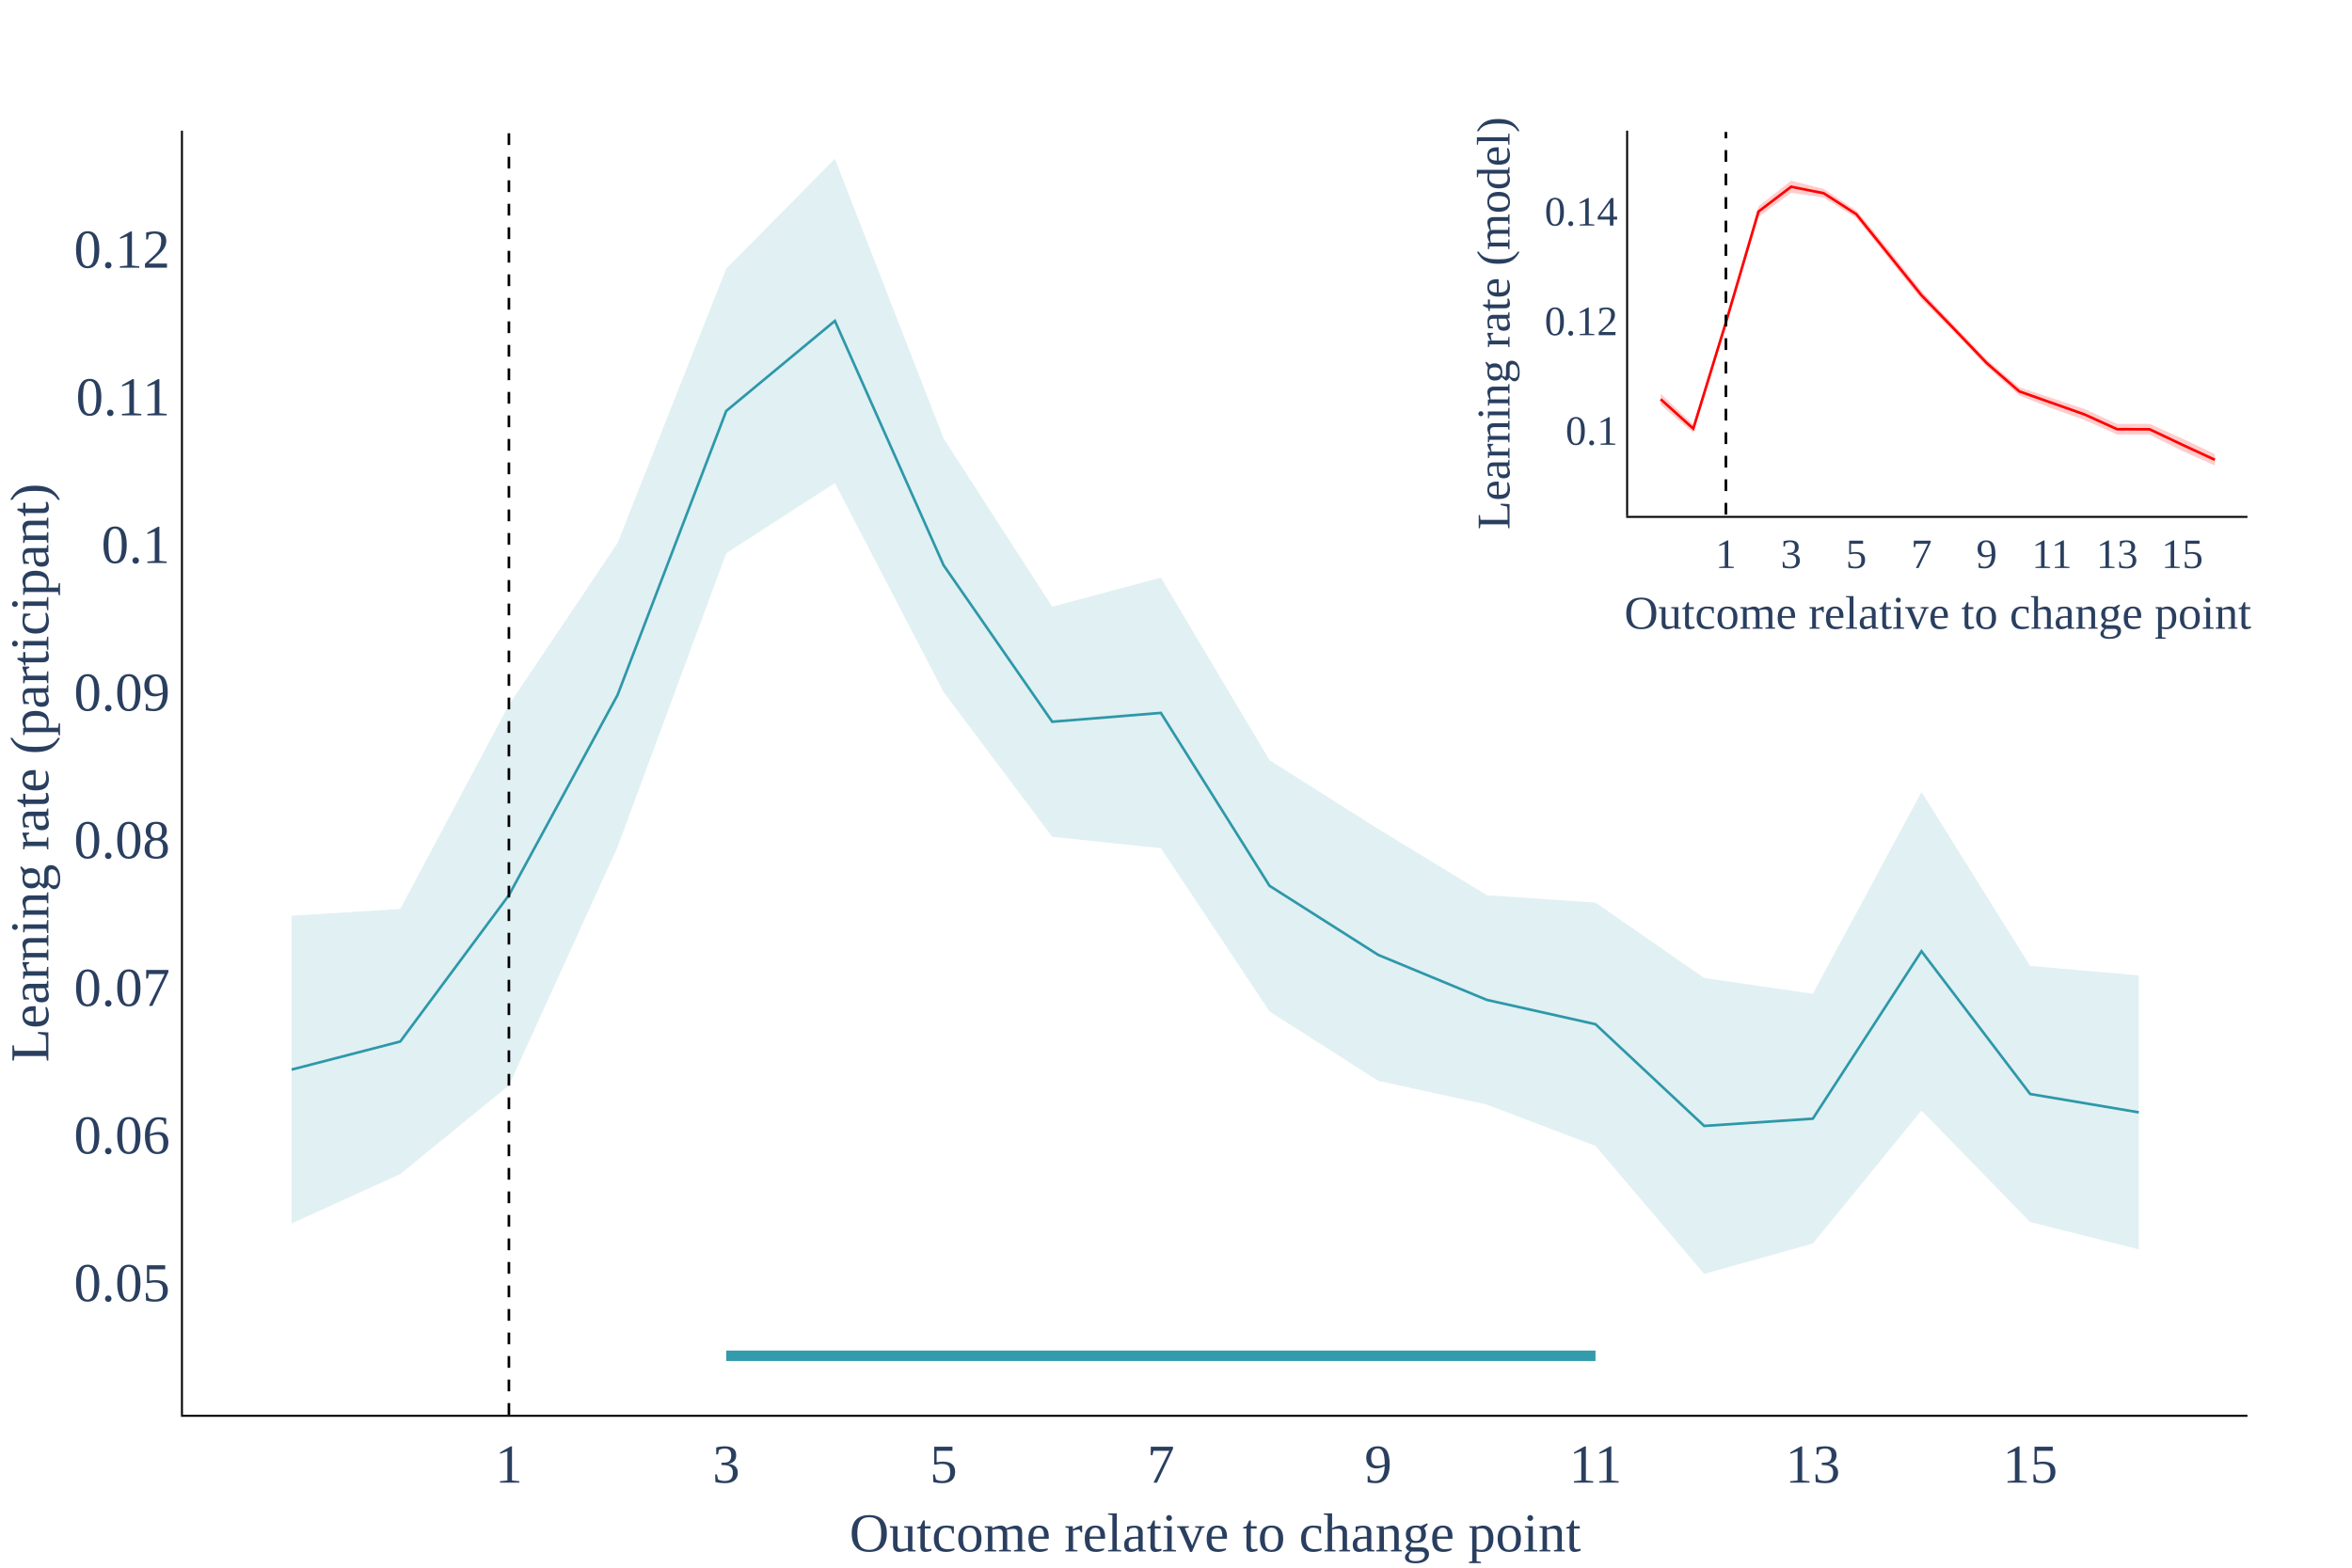
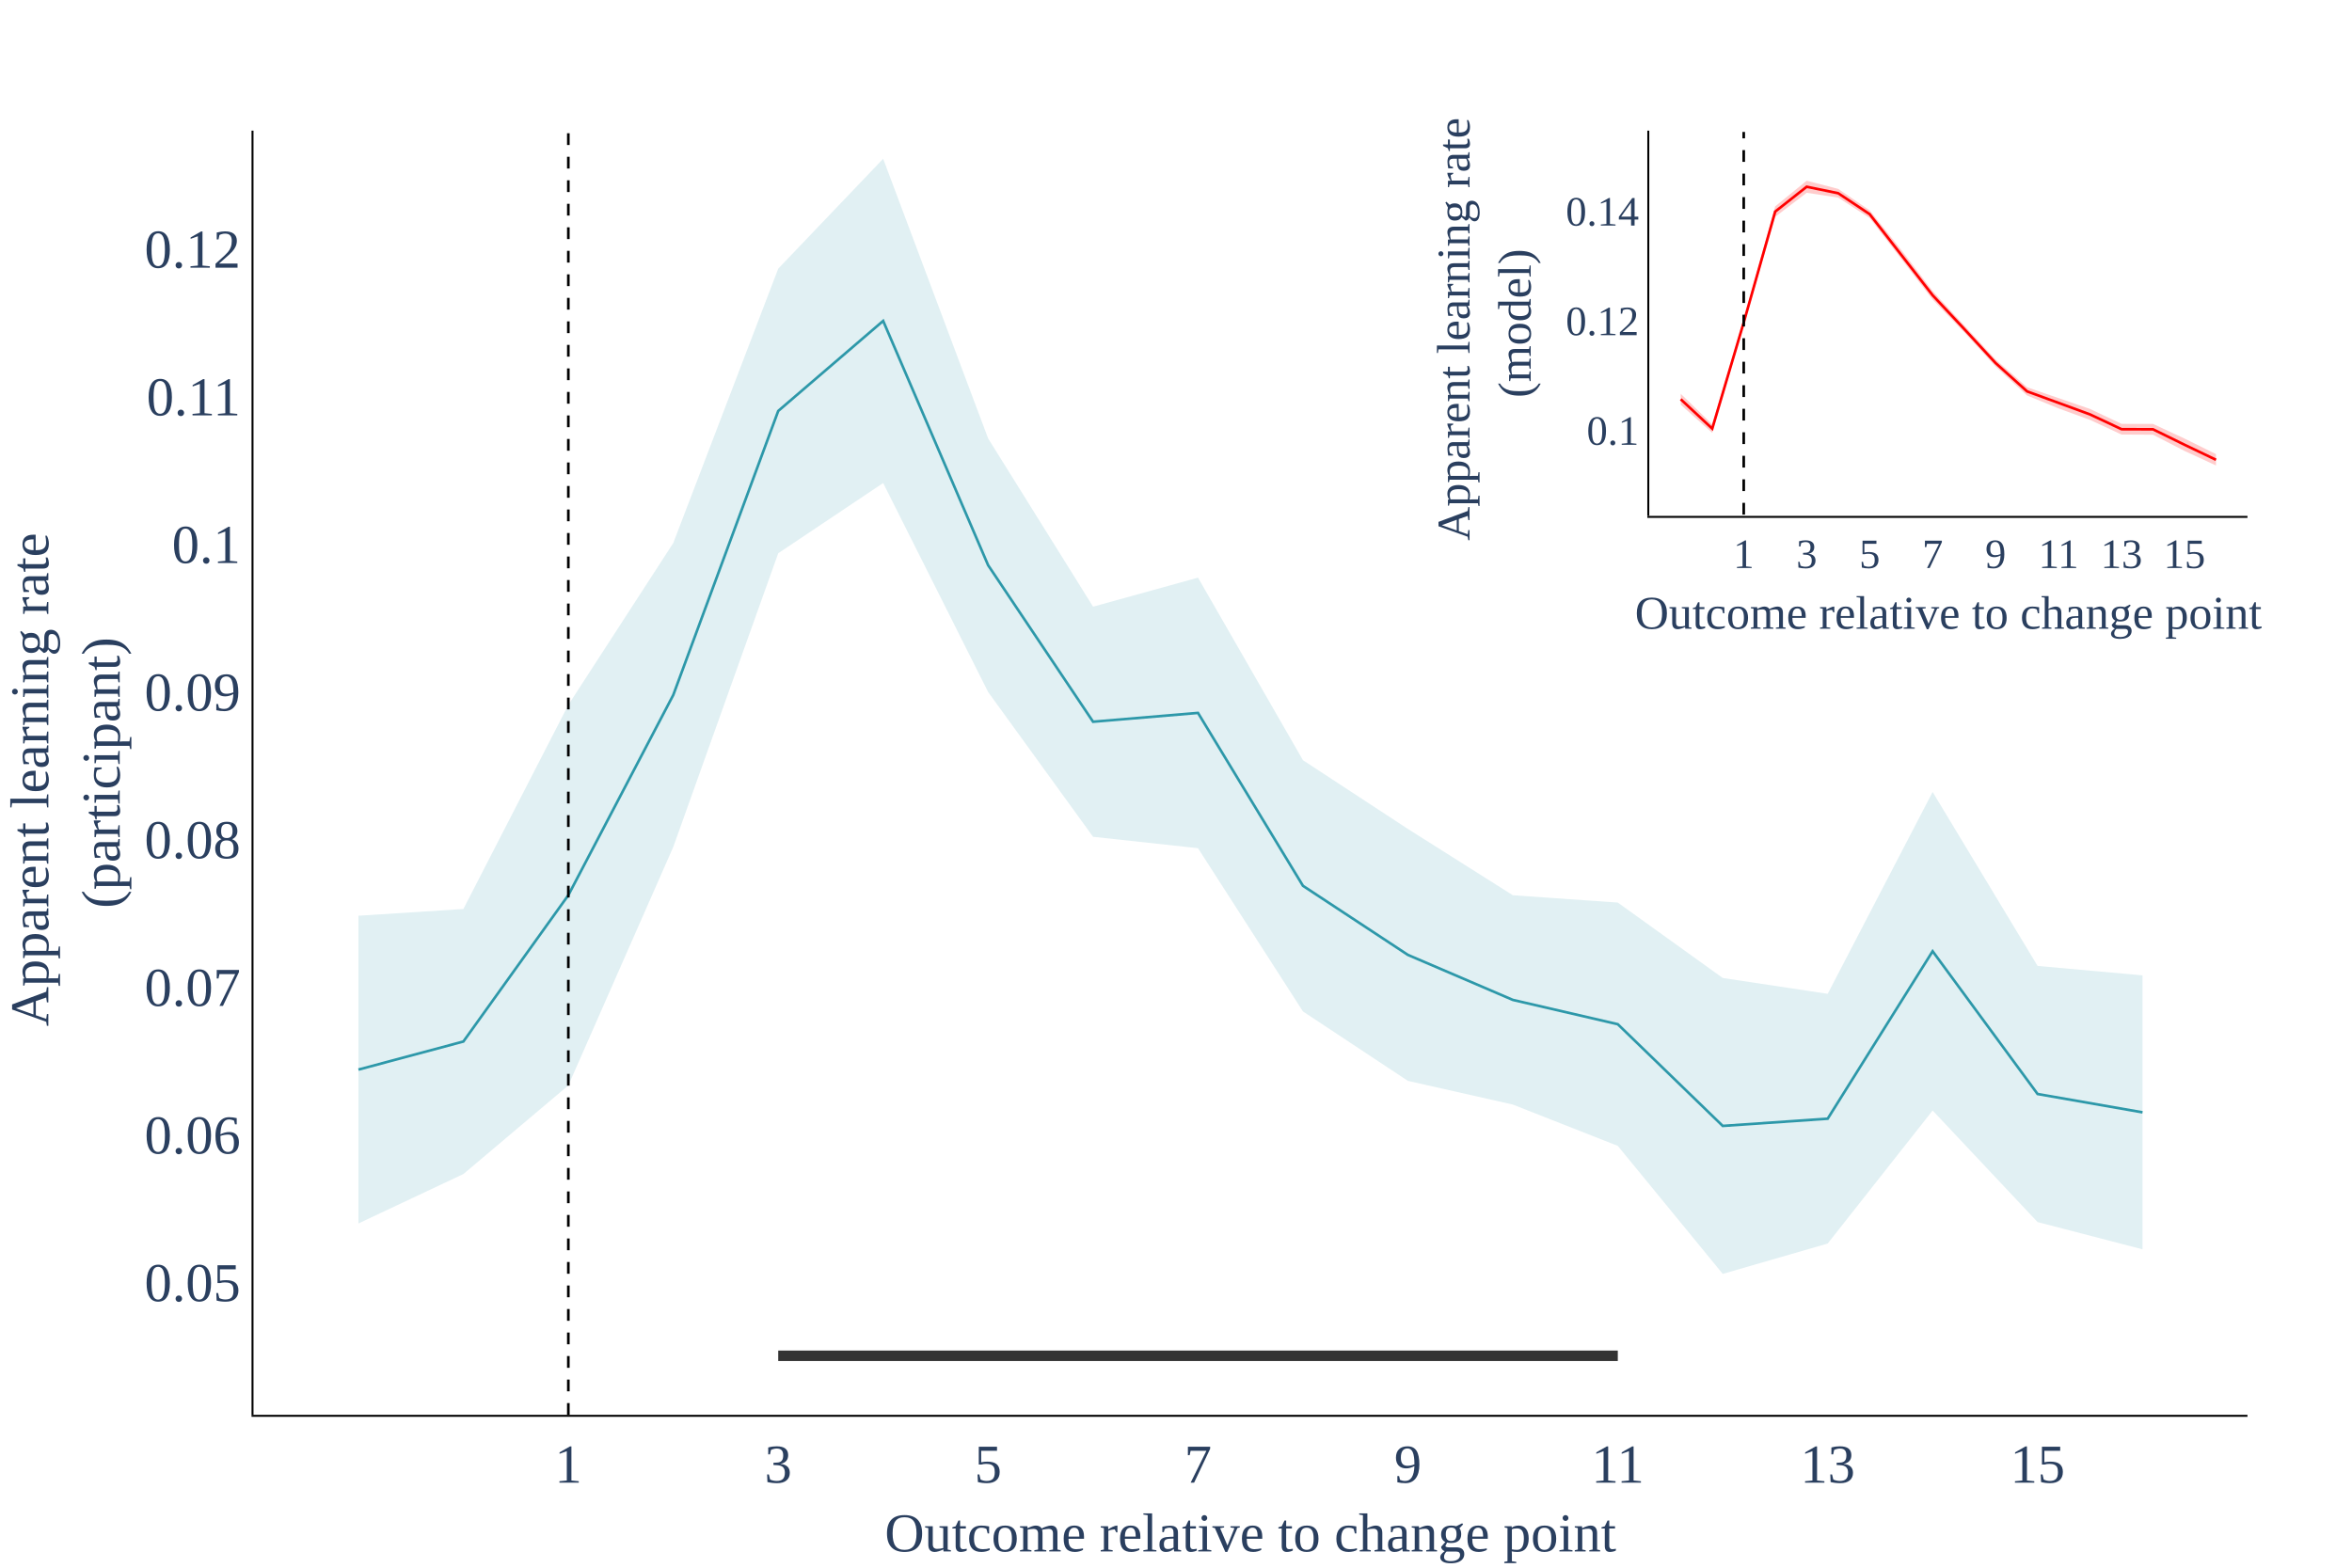
<svg xmlns="http://www.w3.org/2000/svg" class="main-svg" width="1800" height="1200" style="" viewBox="0 0 1800 1200">
  <rect x="0" y="0" width="1800" height="1200" style="fill: rgb(255, 255, 255); fill-opacity: 1;" />
-   <defs id="defs-27ed10">
+   <defs id="defs-0c7265">
    <g class="clips">
-       <clipPath id="clip27ed10xyplot" class="plotclip">
-         <rect width="1580" height="983" />
-       </clipPath>
-       <clipPath id="clip27ed10x2y2plot" class="plotclip">
-         <rect width="474" height="294.9" />
-       </clipPath>
-       <clipPath class="axesclip" id="clip27ed10x">
-         <rect x="140" y="0" width="1580" height="1200" />
-       </clipPath>
-       <clipPath class="axesclip" id="clip27ed10y">
+       <clipPath id="clip0c7265xyplot" class="plotclip">
+         <rect width="1526" height="983" />
+       </clipPath>
+       <clipPath id="clip0c7265x2y2plot" class="plotclip">
+         <rect width="457.8" height="294.9" />
+       </clipPath>
+       <clipPath class="axesclip" id="clip0c7265x">
+         <rect x="194" y="0" width="1526" height="1200" />
+       </clipPath>
+       <clipPath class="axesclip" id="clip0c7265y">
        <rect x="0" y="100" width="1800" height="983" />
      </clipPath>
-       <clipPath class="axesclip" id="clip27ed10xy">
-         <rect x="140" y="100" width="1580" height="983" />
-       </clipPath>
-       <clipPath class="axesclip" id="clip27ed10y2">
+       <clipPath class="axesclip" id="clip0c7265xy">
+         <rect x="194" y="100" width="1526" height="983" />
+       </clipPath>
+       <clipPath class="axesclip" id="clip0c7265y2">
        <rect x="0" y="100" width="1800" height="294.9" />
      </clipPath>
-       <clipPath class="axesclip" id="clip27ed10xy2">
-         <rect x="140" y="100" width="1580" height="294.9" />
-       </clipPath>
-       <clipPath class="axesclip" id="clip27ed10x2">
-         <rect x="1246" y="0" width="474" height="1200" />
-       </clipPath>
-       <clipPath class="axesclip" id="clip27ed10x2y">
-         <rect x="1246" y="100" width="474" height="983" />
-       </clipPath>
-       <clipPath class="axesclip" id="clip27ed10x2y2">
-         <rect x="1246" y="100" width="474" height="294.9" />
+       <clipPath class="axesclip" id="clip0c7265xy2">
+         <rect x="194" y="100" width="1526" height="294.9" />
+       </clipPath>
+       <clipPath class="axesclip" id="clip0c7265x2">
+         <rect x="1262.2" y="0" width="457.8" height="1200" />
+       </clipPath>
+       <clipPath class="axesclip" id="clip0c7265x2y">
+         <rect x="1262.2" y="100" width="457.8" height="983" />
+       </clipPath>
+       <clipPath class="axesclip" id="clip0c7265x2y2">
+         <rect x="1262.2" y="100" width="457.8" height="294.9" />
      </clipPath>
    </g>
    <g class="gradients" />
    <g class="patterns" />
  </defs>
  <g class="bglayer">
-     <rect class="bg" x="140" y="100" width="1580" height="983" style="fill: rgb(255, 255, 255); fill-opacity: 1; stroke-width: 0;" />
+     <rect class="bg" x="194" y="100" width="1526" height="983" style="fill: rgb(255, 255, 255); fill-opacity: 1; stroke-width: 0;" />
  </g>
  <g class="layer-below">
    <g class="imagelayer" />
    <g class="shapelayer" />
  </g>
  <g class="cartesianlayer">
    <g class="subplot xy">
      <g class="layer-subplot">
        <g class="shapelayer" />
        <g class="imagelayer" />
      </g>
      <g class="minor-gridlayer">
        <g class="x" />
        <g class="y" />
      </g>
      <g class="gridlayer">
        <g class="x">
-           <path class="xgrid crisp" transform="translate(555.79,0)" d="M0,100v983" style="stroke: rgb(255, 255, 255); stroke-opacity: 1; stroke-width: 1px;" />
-           <path class="xgrid crisp" transform="translate(722.11,0)" d="M0,100v983" style="stroke: rgb(255, 255, 255); stroke-opacity: 1; stroke-width: 1px;" />
-           <path class="xgrid crisp" transform="translate(888.42,0)" d="M0,100v983" style="stroke: rgb(255, 255, 255); stroke-opacity: 1; stroke-width: 1px;" />
-           <path class="xgrid crisp" transform="translate(1054.74,0)" d="M0,100v983" style="stroke: rgb(255, 255, 255); stroke-opacity: 1; stroke-width: 1px;" />
-           <path class="xgrid crisp" transform="translate(1221.05,0)" d="M0,100v983" style="stroke: rgb(255, 255, 255); stroke-opacity: 1; stroke-width: 1px;" />
-           <path class="xgrid crisp" transform="translate(1387.37,0)" d="M0,100v983" style="stroke: rgb(255, 255, 255); stroke-opacity: 1; stroke-width: 1px;" />
-           <path class="xgrid crisp" transform="translate(1553.68,0)" d="M0,100v983" style="stroke: rgb(255, 255, 255); stroke-opacity: 1; stroke-width: 1px;" />
+           <path class="xgrid crisp" transform="translate(595.58,0)" d="M0,100v983" style="stroke: rgb(255, 255, 255); stroke-opacity: 1; stroke-width: 1px;" />
+           <path class="xgrid crisp" transform="translate(756.21,0)" d="M0,100v983" style="stroke: rgb(255, 255, 255); stroke-opacity: 1; stroke-width: 1px;" />
+           <path class="xgrid crisp" transform="translate(916.84,0)" d="M0,100v983" style="stroke: rgb(255, 255, 255); stroke-opacity: 1; stroke-width: 1px;" />
+           <path class="xgrid crisp" transform="translate(1077.47,0)" d="M0,100v983" style="stroke: rgb(255, 255, 255); stroke-opacity: 1; stroke-width: 1px;" />
+           <path class="xgrid crisp" transform="translate(1238.11,0)" d="M0,100v983" style="stroke: rgb(255, 255, 255); stroke-opacity: 1; stroke-width: 1px;" />
+           <path class="xgrid crisp" transform="translate(1398.74,0)" d="M0,100v983" style="stroke: rgb(255, 255, 255); stroke-opacity: 1; stroke-width: 1px;" />
+           <path class="xgrid crisp" transform="translate(1559.37,0)" d="M0,100v983" style="stroke: rgb(255, 255, 255); stroke-opacity: 1; stroke-width: 1px;" />
        </g>
        <g class="y">
-           <path class="ygrid crisp" transform="translate(0,981.29)" d="M140,0h1580" style="stroke: rgb(255, 255, 255); stroke-opacity: 1; stroke-width: 1px;" />
-           <path class="ygrid crisp" transform="translate(0,868.28)" d="M140,0h1580" style="stroke: rgb(255, 255, 255); stroke-opacity: 1; stroke-width: 1px;" />
-           <path class="ygrid crisp" transform="translate(0,755.27)" d="M140,0h1580" style="stroke: rgb(255, 255, 255); stroke-opacity: 1; stroke-width: 1px;" />
-           <path class="ygrid crisp" transform="translate(0,642.26)" d="M140,0h1580" style="stroke: rgb(255, 255, 255); stroke-opacity: 1; stroke-width: 1px;" />
-           <path class="ygrid crisp" transform="translate(0,529.25)" d="M140,0h1580" style="stroke: rgb(255, 255, 255); stroke-opacity: 1; stroke-width: 1px;" />
-           <path class="ygrid crisp" transform="translate(0,416.24)" d="M140,0h1580" style="stroke: rgb(255, 255, 255); stroke-opacity: 1; stroke-width: 1px;" />
-           <path class="ygrid crisp" transform="translate(0,303.23)" d="M140,0h1580" style="stroke: rgb(255, 255, 255); stroke-opacity: 1; stroke-width: 1px;" />
-           <path class="ygrid crisp" transform="translate(0,190.22)" d="M140,0h1580" style="stroke: rgb(255, 255, 255); stroke-opacity: 1; stroke-width: 1px;" />
+           <path class="ygrid crisp" transform="translate(0,981.29)" d="M194,0h1526" style="stroke: rgb(255, 255, 255); stroke-opacity: 1; stroke-width: 1px;" />
+           <path class="ygrid crisp" transform="translate(0,868.28)" d="M194,0h1526" style="stroke: rgb(255, 255, 255); stroke-opacity: 1; stroke-width: 1px;" />
+           <path class="ygrid crisp" transform="translate(0,755.27)" d="M194,0h1526" style="stroke: rgb(255, 255, 255); stroke-opacity: 1; stroke-width: 1px;" />
+           <path class="ygrid crisp" transform="translate(0,642.26)" d="M194,0h1526" style="stroke: rgb(255, 255, 255); stroke-opacity: 1; stroke-width: 1px;" />
+           <path class="ygrid crisp" transform="translate(0,529.25)" d="M194,0h1526" style="stroke: rgb(255, 255, 255); stroke-opacity: 1; stroke-width: 1px;" />
+           <path class="ygrid crisp" transform="translate(0,416.24)" d="M194,0h1526" style="stroke: rgb(255, 255, 255); stroke-opacity: 1; stroke-width: 1px;" />
+           <path class="ygrid crisp" transform="translate(0,303.23)" d="M194,0h1526" style="stroke: rgb(255, 255, 255); stroke-opacity: 1; stroke-width: 1px;" />
+           <path class="ygrid crisp" transform="translate(0,190.22)" d="M194,0h1526" style="stroke: rgb(255, 255, 255); stroke-opacity: 1; stroke-width: 1px;" />
        </g>
      </g>
      <g class="zerolinelayer">
-         <path class="xzl zl crisp" transform="translate(389.47,0)" d="M0,100v983" style="stroke: rgb(255, 255, 255); stroke-opacity: 1; stroke-width: 2px;" />
+         <path class="xzl zl crisp" transform="translate(434.95,0)" d="M0,100v983" style="stroke: rgb(255, 255, 255); stroke-opacity: 1; stroke-width: 2px;" />
      </g>
      <g class="layer-between">
        <g class="shapelayer" />
        <g class="imagelayer" />
      </g>
      <path class="xlines-below" />
      <path class="ylines-below" />
      <g class="overlines-below" />
      <g class="xaxislayer-below" />
      <g class="yaxislayer-below" />
      <g class="overaxes-below" />
      <g class="overplot">
-         <g class="xy" transform="translate(140,100)" clip-path="url(#clip27ed10xyplot)">
+         <g class="xy" transform="translate(194,100)" clip-path="url(#clip0c7265xyplot)">
          <g class="scatterlayer mlayer">
-             <g class="trace scatter trace560f01" style="stroke-miterlimit: 2; opacity: 1;">
-               <g class="fills" />
-               <g class="errorbars" />
-               <g class="lines">
-                 <path class="js-line" d="M83.16,718.73L166.32,697.24L249.47,585.22L332.63,431.98L415.79,214.57L498.95,145.63L582.11,332.64L665.26,452.46L748.42,445.71L831.58,578.05L914.74,630.93L997.89,665.39L1081.05,684L1164.21,761.85L1247.37,756.31L1330.53,628.13L1413.68,737.41L1496.84,751.45" style="vector-effect: none; fill: none; stroke: rgb(0, 130, 150); stroke-opacity: 0.8; stroke-width: 2px; opacity: 1;" />
-               </g>
-               <g class="points" />
-               <g class="text" />
-             </g>
-             <g class="trace scatter trace80f830" style="stroke-miterlimit: 2;">
+             <g class="trace scatter trace3dc640" style="stroke-miterlimit: 2; opacity: 1;">
+               <g class="fills" />
+               <g class="errorbars" />
+               <g class="lines">
+                 <path class="js-line" d="M80.32,718.73L160.63,697.24L240.95,585.22L321.26,431.98L401.58,214.57L481.89,145.63L562.21,332.64L642.53,452.46L722.84,445.71L803.16,578.05L883.47,630.93L963.79,665.39L1044.11,684L1124.42,761.85L1204.74,756.31L1285.05,628.13L1365.37,737.41L1445.68,751.45" style="vector-effect: none; fill: none; stroke: rgb(0, 130, 150); stroke-opacity: 0.8; stroke-width: 2px; opacity: 1;" />
+               </g>
+               <g class="points" />
+               <g class="text" />
+             </g>
+             <g class="trace scatter trace851d77" style="stroke-miterlimit: 2;">
              <g class="fills">
                <g>
-                   <path class="js-fill" d="M83.16,836.5L166.32,798.68L249.47,730.85L332.63,548.3L415.79,323.5L498.95,269.73L582.11,429.69L665.26,540.53L748.42,549.26L831.58,674.21L914.74,727.36L997.89,745.5L1081.05,777.12L1164.21,875.11L1247.37,851.88L1330.53,750.04L1413.68,835.44L1496.84,856.3L1496.84,646.6L1413.68,639.37L1330.53,506.22L1247.37,660.73L1164.21,648.6L1081.05,590.88L997.89,585.27L914.74,534.51L831.58,481.9L748.42,342.16L665.26,364.39L582.11,235.59L498.95,21.53L415.79,105.65L332.63,315.65L249.47,439.59L166.32,595.8L83.16,600.95Z" style="fill: rgb(0, 130, 150); fill-opacity: 0.12; stroke-width: 0;" />
+                   <path class="js-fill" d="M80.32,836.5L160.63,798.68L240.95,730.85L321.26,548.3L401.58,323.5L481.89,269.73L562.21,429.69L642.53,540.53L722.84,549.26L803.16,674.21L883.47,727.36L963.79,745.5L1044.11,777.12L1124.42,875.11L1204.74,851.88L1285.05,750.04L1365.37,835.44L1445.68,856.3L1445.68,646.6L1365.37,639.37L1285.05,506.22L1204.74,660.73L1124.42,648.6L1044.11,590.88L963.79,585.27L883.47,534.51L803.16,481.9L722.84,342.16L642.53,364.39L562.21,235.59L481.89,21.53L401.58,105.65L321.26,315.65L240.95,439.59L160.63,595.8L80.32,600.95Z" style="fill: rgb(0, 130, 150); fill-opacity: 0.12; stroke-width: 0;" />
                </g>
              </g>
              <g class="errorbars" />
              <g class="lines">
-                 <path class="js-line" d="M83.16,600.95L166.32,595.8L249.47,439.59L332.63,315.65L415.79,105.65L498.95,21.53L582.11,235.59L665.26,364.39L748.42,342.16L831.58,481.9L914.74,534.51L997.89,585.27L1081.05,590.88L1164.21,648.6L1247.37,660.73L1330.53,506.22L1413.68,639.37L1496.84,646.6" style="vector-effect: none; fill: none; stroke: rgb(0, 130, 150); stroke-opacity: 0; stroke-width: 2px; opacity: 1;" />
-               </g>
-               <g class="points" />
-               <g class="text" />
-             </g>
-             <g class="trace scatter trace0a48f1" style="stroke-miterlimit: 2;">
-               <g class="fills" />
-               <g class="errorbars" />
-               <g class="lines">
-                 <path class="js-line" d="M83.16,836.5L166.32,798.68L249.47,730.85L332.63,548.3L415.79,323.5L498.95,269.73L582.11,429.69L665.26,540.53L748.42,549.26L831.58,674.21L914.74,727.36L997.89,745.5L1081.05,777.12L1164.21,875.11L1247.37,851.88L1330.53,750.04L1413.68,835.44L1496.84,856.3" style="vector-effect: none; fill: none; stroke: rgb(0, 130, 150); stroke-opacity: 0; stroke-width: 2px; opacity: 1;" />
-               </g>
-               <g class="points" />
-               <g class="text" />
-             </g>
-             <g class="trace scatter traceb77592" style="stroke-miterlimit: 2; opacity: 1;">
-               <g class="fills" />
-               <g class="errorbars" />
-               <g class="lines">
-                 <path class="js-line" d="M415.79,937.8L1081.05,937.8" style="vector-effect: none; fill: none; stroke: rgb(0, 130, 150); stroke-opacity: 0.8; stroke-width: 8px; opacity: 1;" />
+                 <path class="js-line" d="M80.32,600.95L160.63,595.8L240.95,439.59L321.26,315.65L401.58,105.65L481.89,21.53L562.21,235.59L642.53,364.39L722.84,342.16L803.16,481.9L883.47,534.51L963.79,585.27L1044.11,590.88L1124.42,648.6L1204.74,660.73L1285.05,506.22L1365.37,639.37L1445.68,646.6" style="vector-effect: none; fill: none; stroke: rgb(0, 130, 150); stroke-opacity: 0; stroke-width: 2px; opacity: 1;" />
+               </g>
+               <g class="points" />
+               <g class="text" />
+             </g>
+             <g class="trace scatter trace414360" style="stroke-miterlimit: 2;">
+               <g class="fills" />
+               <g class="errorbars" />
+               <g class="lines">
+                 <path class="js-line" d="M80.32,836.5L160.63,798.68L240.95,730.85L321.26,548.3L401.58,323.5L481.89,269.73L562.21,429.69L642.53,540.53L722.84,549.26L803.16,674.21L883.47,727.36L963.79,745.5L1044.11,777.12L1124.42,875.11L1204.74,851.88L1285.05,750.04L1365.37,835.44L1445.68,856.3" style="vector-effect: none; fill: none; stroke: rgb(0, 130, 150); stroke-opacity: 0; stroke-width: 2px; opacity: 1;" />
+               </g>
+               <g class="points" />
+               <g class="text" />
+             </g>
+             <g class="trace scatter traceccc044" style="stroke-miterlimit: 2; opacity: 1;">
+               <g class="fills" />
+               <g class="errorbars" />
+               <g class="lines">
+                 <path class="js-line" d="M401.58,937.8L1044.11,937.8" style="vector-effect: none; fill: none; stroke: rgb(0, 0, 0); stroke-opacity: 0.8; stroke-width: 8px; opacity: 1;" />
              </g>
              <g class="points" />
              <g class="text" />
            </g>
          </g>
        </g>
      </g>
-       <path class="xlines-above crisp" d="M138.5,1083.75H1720" style="fill: none; stroke-width: 1.5px; stroke: rgb(0, 0, 0); stroke-opacity: 1;" />
-       <path class="ylines-above crisp" d="M139.25,100V1083" style="fill: none; stroke-width: 1.5px; stroke: rgb(0, 0, 0); stroke-opacity: 1;" />
+       <path class="xlines-above crisp" d="M192.5,1083.75H1720" style="fill: none; stroke-width: 1.5px; stroke: rgb(0, 0, 0); stroke-opacity: 1;" />
+       <path class="ylines-above crisp" d="M193.25,100V1083" style="fill: none; stroke-width: 1.5px; stroke: rgb(0, 0, 0); stroke-opacity: 1;" />
      <g class="overlines-above" />
      <g class="xaxislayer-above">
        <g class="xtick">
-           <text text-anchor="middle" x="0" y="1134.9" transform="translate(389.47,0)" style="font-family: 'times new roman'; font-size: 42px; fill: rgb(42, 63, 95); fill-opacity: 1; white-space: pre; opacity: 1;">1</text>
-         </g>
-         <g class="xtick">
-           <text text-anchor="middle" x="0" y="1134.9" style="font-family: 'times new roman'; font-size: 42px; fill: rgb(42, 63, 95); fill-opacity: 1; white-space: pre; opacity: 1;" transform="translate(555.79,0)">3</text>
-         </g>
-         <g class="xtick">
-           <text text-anchor="middle" x="0" y="1134.9" style="font-family: 'times new roman'; font-size: 42px; fill: rgb(42, 63, 95); fill-opacity: 1; white-space: pre; opacity: 1;" transform="translate(722.11,0)">5</text>
-         </g>
-         <g class="xtick">
-           <text text-anchor="middle" x="0" y="1134.9" style="font-family: 'times new roman'; font-size: 42px; fill: rgb(42, 63, 95); fill-opacity: 1; white-space: pre; opacity: 1;" transform="translate(888.42,0)">7</text>
-         </g>
-         <g class="xtick">
-           <text text-anchor="middle" x="0" y="1134.9" style="font-family: 'times new roman'; font-size: 42px; fill: rgb(42, 63, 95); fill-opacity: 1; white-space: pre; opacity: 1;" transform="translate(1054.74,0)">9</text>
-         </g>
-         <g class="xtick">
-           <text text-anchor="middle" x="0" y="1134.9" style="font-family: 'times new roman'; font-size: 42px; fill: rgb(42, 63, 95); fill-opacity: 1; white-space: pre; opacity: 1;" transform="translate(1221.05,0)">11</text>
-         </g>
-         <g class="xtick">
-           <text text-anchor="middle" x="0" y="1134.9" style="font-family: 'times new roman'; font-size: 42px; fill: rgb(42, 63, 95); fill-opacity: 1; white-space: pre; opacity: 1;" transform="translate(1387.37,0)">13</text>
-         </g>
-         <g class="xtick">
-           <text text-anchor="middle" x="0" y="1134.9" style="font-family: 'times new roman'; font-size: 42px; fill: rgb(42, 63, 95); fill-opacity: 1; white-space: pre; opacity: 1;" transform="translate(1553.68,0)">15</text>
+           <text text-anchor="middle" x="0" y="1134.9" transform="translate(434.95,0)" style="font-family: 'times new roman'; font-size: 42px; fill: rgb(42, 63, 95); fill-opacity: 1; white-space: pre; opacity: 1;">1</text>
+         </g>
+         <g class="xtick">
+           <text text-anchor="middle" x="0" y="1134.9" style="font-family: 'times new roman'; font-size: 42px; fill: rgb(42, 63, 95); fill-opacity: 1; white-space: pre; opacity: 1;" transform="translate(595.58,0)">3</text>
+         </g>
+         <g class="xtick">
+           <text text-anchor="middle" x="0" y="1134.9" style="font-family: 'times new roman'; font-size: 42px; fill: rgb(42, 63, 95); fill-opacity: 1; white-space: pre; opacity: 1;" transform="translate(756.21,0)">5</text>
+         </g>
+         <g class="xtick">
+           <text text-anchor="middle" x="0" y="1134.9" style="font-family: 'times new roman'; font-size: 42px; fill: rgb(42, 63, 95); fill-opacity: 1; white-space: pre; opacity: 1;" transform="translate(916.84,0)">7</text>
+         </g>
+         <g class="xtick">
+           <text text-anchor="middle" x="0" y="1134.9" style="font-family: 'times new roman'; font-size: 42px; fill: rgb(42, 63, 95); fill-opacity: 1; white-space: pre; opacity: 1;" transform="translate(1077.47,0)">9</text>
+         </g>
+         <g class="xtick">
+           <text text-anchor="middle" x="0" y="1134.9" style="font-family: 'times new roman'; font-size: 42px; fill: rgb(42, 63, 95); fill-opacity: 1; white-space: pre; opacity: 1;" transform="translate(1238.11,0)">11</text>
+         </g>
+         <g class="xtick">
+           <text text-anchor="middle" x="0" y="1134.9" style="font-family: 'times new roman'; font-size: 42px; fill: rgb(42, 63, 95); fill-opacity: 1; white-space: pre; opacity: 1;" transform="translate(1398.74,0)">13</text>
+         </g>
+         <g class="xtick">
+           <text text-anchor="middle" x="0" y="1134.9" style="font-family: 'times new roman'; font-size: 42px; fill: rgb(42, 63, 95); fill-opacity: 1; white-space: pre; opacity: 1;" transform="translate(1559.37,0)">15</text>
        </g>
      </g>
      <g class="yaxislayer-above">
        <g class="ytick">
-           <text text-anchor="end" x="130.1" y="14.7" transform="translate(0,981.29)" style="font-family: 'times new roman'; font-size: 42px; fill: rgb(42, 63, 95); fill-opacity: 1; white-space: pre; opacity: 1;">0.05</text>
-         </g>
-         <g class="ytick">
-           <text text-anchor="end" x="130.1" y="14.7" style="font-family: 'times new roman'; font-size: 42px; fill: rgb(42, 63, 95); fill-opacity: 1; white-space: pre; opacity: 1;" transform="translate(0,868.28)">0.06</text>
-         </g>
-         <g class="ytick">
-           <text text-anchor="end" x="130.1" y="14.7" style="font-family: 'times new roman'; font-size: 42px; fill: rgb(42, 63, 95); fill-opacity: 1; white-space: pre; opacity: 1;" transform="translate(0,755.27)">0.07</text>
-         </g>
-         <g class="ytick">
-           <text text-anchor="end" x="130.1" y="14.7" style="font-family: 'times new roman'; font-size: 42px; fill: rgb(42, 63, 95); fill-opacity: 1; white-space: pre; opacity: 1;" transform="translate(0,642.26)">0.08</text>
-         </g>
-         <g class="ytick">
-           <text text-anchor="end" x="130.1" y="14.7" style="font-family: 'times new roman'; font-size: 42px; fill: rgb(42, 63, 95); fill-opacity: 1; white-space: pre; opacity: 1;" transform="translate(0,529.25)">0.09</text>
-         </g>
-         <g class="ytick">
-           <text text-anchor="end" x="130.1" y="14.7" style="font-family: 'times new roman'; font-size: 42px; fill: rgb(42, 63, 95); fill-opacity: 1; white-space: pre; opacity: 1;" transform="translate(0,416.24)">0.1</text>
-         </g>
-         <g class="ytick">
-           <text text-anchor="end" x="130.1" y="14.7" style="font-family: 'times new roman'; font-size: 42px; fill: rgb(42, 63, 95); fill-opacity: 1; white-space: pre; opacity: 1;" transform="translate(0,303.23)">0.11</text>
-         </g>
-         <g class="ytick">
-           <text text-anchor="end" x="130.1" y="14.7" style="font-family: 'times new roman'; font-size: 42px; fill: rgb(42, 63, 95); fill-opacity: 1; white-space: pre; opacity: 1;" transform="translate(0,190.22)">0.12</text>
+           <text text-anchor="end" x="184.1" y="14.7" transform="translate(0,981.29)" style="font-family: 'times new roman'; font-size: 42px; fill: rgb(42, 63, 95); fill-opacity: 1; white-space: pre; opacity: 1;">0.05</text>
+         </g>
+         <g class="ytick">
+           <text text-anchor="end" x="184.1" y="14.7" style="font-family: 'times new roman'; font-size: 42px; fill: rgb(42, 63, 95); fill-opacity: 1; white-space: pre; opacity: 1;" transform="translate(0,868.28)">0.06</text>
+         </g>
+         <g class="ytick">
+           <text text-anchor="end" x="184.1" y="14.7" style="font-family: 'times new roman'; font-size: 42px; fill: rgb(42, 63, 95); fill-opacity: 1; white-space: pre; opacity: 1;" transform="translate(0,755.27)">0.07</text>
+         </g>
+         <g class="ytick">
+           <text text-anchor="end" x="184.1" y="14.7" style="font-family: 'times new roman'; font-size: 42px; fill: rgb(42, 63, 95); fill-opacity: 1; white-space: pre; opacity: 1;" transform="translate(0,642.26)">0.08</text>
+         </g>
+         <g class="ytick">
+           <text text-anchor="end" x="184.1" y="14.7" style="font-family: 'times new roman'; font-size: 42px; fill: rgb(42, 63, 95); fill-opacity: 1; white-space: pre; opacity: 1;" transform="translate(0,529.25)">0.09</text>
+         </g>
+         <g class="ytick">
+           <text text-anchor="end" x="184.1" y="14.7" style="font-family: 'times new roman'; font-size: 42px; fill: rgb(42, 63, 95); fill-opacity: 1; white-space: pre; opacity: 1;" transform="translate(0,416.24)">0.1</text>
+         </g>
+         <g class="ytick">
+           <text text-anchor="end" x="184.1" y="14.7" style="font-family: 'times new roman'; font-size: 42px; fill: rgb(42, 63, 95); fill-opacity: 1; white-space: pre; opacity: 1;" transform="translate(0,303.23)">0.11</text>
+         </g>
+         <g class="ytick">
+           <text text-anchor="end" x="184.1" y="14.7" style="font-family: 'times new roman'; font-size: 42px; fill: rgb(42, 63, 95); fill-opacity: 1; white-space: pre; opacity: 1;" transform="translate(0,190.22)">0.12</text>
        </g>
      </g>
      <g class="overaxes-above" />
    </g>
    <g class="subplot x2y2">
-       <rect class="bg" x="1246" y="100" width="474" height="294.9" style="fill: rgb(255, 255, 255); fill-opacity: 1; stroke-width: 0;" />
+       <rect class="bg" x="1262.2" y="100" width="457.8" height="294.9" style="fill: rgb(255, 255, 255); fill-opacity: 1; stroke-width: 0;" />
      <g class="layer-subplot">
        <g class="shapelayer" />
        <g class="imagelayer" />
      </g>
      <g class="minor-gridlayer">
        <g class="x2" />
        <g class="y2" />
      </g>
      <g class="gridlayer">
        <g class="x2">
-           <path class="x2grid crisp" transform="translate(1370.74,0)" d="M0,100v294.9" style="stroke: rgb(255, 255, 255); stroke-opacity: 1; stroke-width: 1px;" />
-           <path class="x2grid crisp" transform="translate(1420.63,0)" d="M0,100v294.9" style="stroke: rgb(255, 255, 255); stroke-opacity: 1; stroke-width: 1px;" />
-           <path class="x2grid crisp" transform="translate(1470.53,0)" d="M0,100v294.9" style="stroke: rgb(255, 255, 255); stroke-opacity: 1; stroke-width: 1px;" />
-           <path class="x2grid crisp" transform="translate(1520.42,0)" d="M0,100v294.9" style="stroke: rgb(255, 255, 255); stroke-opacity: 1; stroke-width: 1px;" />
-           <path class="x2grid crisp" transform="translate(1570.32,0)" d="M0,100v294.9" style="stroke: rgb(255, 255, 255); stroke-opacity: 1; stroke-width: 1px;" />
-           <path class="x2grid crisp" transform="translate(1620.21,0)" d="M0,100v294.9" style="stroke: rgb(255, 255, 255); stroke-opacity: 1; stroke-width: 1px;" />
-           <path class="x2grid crisp" transform="translate(1670.11,0)" d="M0,100v294.9" style="stroke: rgb(255, 255, 255); stroke-opacity: 1; stroke-width: 1px;" />
+           <path class="x2grid crisp" transform="translate(1382.67,0)" d="M0,100v294.9" style="stroke: rgb(255, 255, 255); stroke-opacity: 1; stroke-width: 1px;" />
+           <path class="x2grid crisp" transform="translate(1430.86,0)" d="M0,100v294.9" style="stroke: rgb(255, 255, 255); stroke-opacity: 1; stroke-width: 1px;" />
+           <path class="x2grid crisp" transform="translate(1479.05,0)" d="M0,100v294.9" style="stroke: rgb(255, 255, 255); stroke-opacity: 1; stroke-width: 1px;" />
+           <path class="x2grid crisp" transform="translate(1527.24,0)" d="M0,100v294.9" style="stroke: rgb(255, 255, 255); stroke-opacity: 1; stroke-width: 1px;" />
+           <path class="x2grid crisp" transform="translate(1575.43,0)" d="M0,100v294.9" style="stroke: rgb(255, 255, 255); stroke-opacity: 1; stroke-width: 1px;" />
+           <path class="x2grid crisp" transform="translate(1623.62,0)" d="M0,100v294.9" style="stroke: rgb(255, 255, 255); stroke-opacity: 1; stroke-width: 1px;" />
+           <path class="x2grid crisp" transform="translate(1671.81,0)" d="M0,100v294.9" style="stroke: rgb(255, 255, 255); stroke-opacity: 1; stroke-width: 1px;" />
        </g>
        <g class="y2">
-           <path class="y2grid crisp" transform="translate(0,329.27)" d="M1246,0h474" style="stroke: rgb(255, 255, 255); stroke-opacity: 1; stroke-width: 1px;" />
-           <path class="y2grid crisp" transform="translate(0,245.37)" d="M1246,0h474" style="stroke: rgb(255, 255, 255); stroke-opacity: 1; stroke-width: 1px;" />
-           <path class="y2grid crisp" transform="translate(0,161.47)" d="M1246,0h474" style="stroke: rgb(255, 255, 255); stroke-opacity: 1; stroke-width: 1px;" />
+           <path class="y2grid crisp" transform="translate(0,329.27)" d="M1262.2,0h457.8" style="stroke: rgb(255, 255, 255); stroke-opacity: 1; stroke-width: 1px;" />
+           <path class="y2grid crisp" transform="translate(0,245.37)" d="M1262.2,0h457.8" style="stroke: rgb(255, 255, 255); stroke-opacity: 1; stroke-width: 1px;" />
+           <path class="y2grid crisp" transform="translate(0,161.47)" d="M1262.2,0h457.8" style="stroke: rgb(255, 255, 255); stroke-opacity: 1; stroke-width: 1px;" />
        </g>
      </g>
      <g class="zerolinelayer">
-         <path class="x2zl zl crisp" transform="translate(1320.84,0)" d="M0,100v294.9" style="stroke: rgb(255, 255, 255); stroke-opacity: 1; stroke-width: 2px;" />
+         <path class="x2zl zl crisp" transform="translate(1334.48,0)" d="M0,100v294.9" style="stroke: rgb(255, 255, 255); stroke-opacity: 1; stroke-width: 2px;" />
      </g>
      <g class="layer-between">
        <g class="shapelayer" />
        <g class="imagelayer" />
      </g>
      <path class="xlines-below" />
      <path class="ylines-below" />
      <g class="overlines-below" />
      <g class="xaxislayer-below" />
      <g class="yaxislayer-below" />
      <g class="overaxes-below" />
      <g class="overplot">
-         <g class="x2y2" transform="translate(1246,100)" clip-path="url(#clip27ed10x2y2plot)">
+         <g class="x2y2" transform="translate(1262.2,100)" clip-path="url(#clip0c7265x2y2plot)">
          <g class="scatterlayer mlayer">
-             <g class="trace scatter tracea8f02f" style="stroke-miterlimit: 2; opacity: 1;">
-               <g class="fills" />
-               <g class="errorbars" />
-               <g class="lines">
-                 <path class="js-line" d="M24.95,205.62L49.89,228.1L74.84,146.86L99.79,61.95L124.74,42.95L149.68,47.91L174.63,63.93L224.53,126.01L249.47,151.74L274.42,177.89L299.37,199.59L349.26,217.23L374.21,228.54L399.16,228.62L424.11,240.43L449.05,251.95" style="vector-effect: none; fill: none; stroke: rgb(255, 0, 0); stroke-opacity: 1; stroke-width: 2px; opacity: 1;" />
-               </g>
-               <g class="points" />
-               <g class="text" />
-             </g>
-             <g class="trace scatter trace94aa4c" style="stroke-miterlimit: 2;">
+             <g class="trace scatter trace0d3089" style="stroke-miterlimit: 2; opacity: 1;">
+               <g class="fills" />
+               <g class="errorbars" />
+               <g class="lines">
+                 <path class="js-line" d="M24.09,205.62L48.19,228.1L72.28,146.86L96.38,61.95L120.47,42.95L144.57,47.91L168.66,63.93L216.85,126.01L240.95,151.74L265.04,177.89L289.14,199.59L337.33,217.23L361.42,228.54L385.52,228.62L409.61,240.43L433.71,251.95" style="vector-effect: none; fill: none; stroke: rgb(255, 0, 0); stroke-opacity: 1; stroke-width: 2px; opacity: 1;" />
+               </g>
+               <g class="points" />
+               <g class="text" />
+             </g>
+             <g class="trace scatter trace426bee" style="stroke-miterlimit: 2;">
              <g class="fills">
                <g>
-                   <path class="js-fill" d="M24.95,209.78L49.89,231.34L74.84,149.31L99.79,65.95L124.74,47.57L149.68,51.25L174.63,66.84L224.53,129.24L249.47,154.29L274.42,180.58L299.37,202.73L324.32,212.62L349.26,221.42L374.21,232.62L399.16,232.75L424.11,245.17L449.05,256.29L449.05,247.61L424.11,235.69L399.16,224.49L374.21,224.45L349.26,213.04L299.37,196.44L274.42,175.2L224.53,122.79L199.58,91.23L174.63,61.02L149.68,44.58L124.74,38.33L99.79,57.95L74.84,144.42L49.89,224.85L24.95,201.45Z" style="fill: rgb(255, 0, 0); fill-opacity: 0.2; stroke-width: 0;" />
+                   <path class="js-fill" d="M24.09,209.78L48.19,231.34L72.28,149.31L96.38,65.95L120.47,47.57L144.57,51.25L168.66,66.84L216.85,129.24L240.95,154.29L265.04,180.58L289.14,202.73L313.23,212.62L337.33,221.42L361.42,232.62L385.52,232.75L409.61,245.17L433.71,256.29L433.71,247.61L409.61,235.69L385.52,224.49L361.42,224.45L337.33,213.04L289.14,196.44L265.04,175.2L216.85,122.79L192.76,91.23L168.66,61.02L144.57,44.58L120.47,38.33L96.38,57.95L72.28,144.42L48.19,224.85L24.09,201.45Z" style="fill: rgb(255, 0, 0); fill-opacity: 0.2; stroke-width: 0;" />
                </g>
              </g>
              <g class="errorbars" />
              <g class="lines">
-                 <path class="js-line" d="M24.95,201.45L49.89,224.85L74.84,144.42L99.79,57.95L124.74,38.33L149.68,44.58L174.63,61.02L199.58,91.23L224.53,122.79L274.42,175.2L299.37,196.44L349.26,213.04L374.21,224.45L399.16,224.49L424.11,235.69L449.05,247.61" style="vector-effect: none; fill: none; stroke: rgb(255, 0, 0); stroke-opacity: 0; stroke-width: 2px; opacity: 1;" />
-               </g>
-               <g class="points" />
-               <g class="text" />
-             </g>
-             <g class="trace scatter trace86b908" style="stroke-miterlimit: 2;">
-               <g class="fills" />
-               <g class="errorbars" />
-               <g class="lines">
-                 <path class="js-line" d="M24.95,209.78L49.89,231.34L74.84,149.31L99.79,65.95L124.74,47.57L149.68,51.25L174.63,66.84L224.53,129.24L249.47,154.29L274.42,180.58L299.37,202.73L324.32,212.62L349.26,221.42L374.21,232.62L399.16,232.75L424.11,245.17L449.05,256.29" style="vector-effect: none; fill: none; stroke: rgb(255, 0, 0); stroke-opacity: 0; stroke-width: 2px; opacity: 1;" />
+                 <path class="js-line" d="M24.09,201.45L48.19,224.85L72.28,144.42L96.38,57.95L120.47,38.33L144.57,44.58L168.66,61.02L192.76,91.23L216.85,122.79L265.04,175.2L289.14,196.44L337.33,213.04L361.42,224.45L385.52,224.49L409.61,235.69L433.71,247.61" style="vector-effect: none; fill: none; stroke: rgb(255, 0, 0); stroke-opacity: 0; stroke-width: 2px; opacity: 1;" />
+               </g>
+               <g class="points" />
+               <g class="text" />
+             </g>
+             <g class="trace scatter traced60828" style="stroke-miterlimit: 2;">
+               <g class="fills" />
+               <g class="errorbars" />
+               <g class="lines">
+                 <path class="js-line" d="M24.09,209.78L48.19,231.34L72.28,149.31L96.38,65.95L120.47,47.57L144.57,51.25L168.66,66.84L216.85,129.24L240.95,154.29L265.04,180.58L289.14,202.73L313.23,212.62L337.33,221.42L361.42,232.62L385.52,232.75L409.61,245.17L433.71,256.29" style="vector-effect: none; fill: none; stroke: rgb(255, 0, 0); stroke-opacity: 0; stroke-width: 2px; opacity: 1;" />
              </g>
              <g class="points" />
              <g class="text" />
            </g>
          </g>
        </g>
      </g>
-       <path class="xlines-above crisp" d="M1244.5,395.65H1720" style="fill: none; stroke-width: 1.5px; stroke: rgb(0, 0, 0); stroke-opacity: 1;" />
-       <path class="ylines-above crisp" d="M1245.25,100V394.9" style="fill: none; stroke-width: 1.5px; stroke: rgb(0, 0, 0); stroke-opacity: 1;" />
+       <path class="xlines-above crisp" d="M1260.7,395.65H1720" style="fill: none; stroke-width: 1.5px; stroke: rgb(0, 0, 0); stroke-opacity: 1;" />
+       <path class="ylines-above crisp" d="M1261.45,100V394.9" style="fill: none; stroke-width: 1.5px; stroke: rgb(0, 0, 0); stroke-opacity: 1;" />
      <g class="overlines-above" />
      <g class="xaxislayer-above">
        <g class="x2tick">
-           <text text-anchor="middle" x="0" y="434.8" transform="translate(1320.84,0)" style="font-family: 'times new roman'; font-size: 32px; fill: rgb(42, 63, 95); fill-opacity: 1; white-space: pre; opacity: 1;">1</text>
-         </g>
-         <g class="x2tick">
-           <text text-anchor="middle" x="0" y="434.8" style="font-family: 'times new roman'; font-size: 32px; fill: rgb(42, 63, 95); fill-opacity: 1; white-space: pre; opacity: 1;" transform="translate(1370.74,0)">3</text>
-         </g>
-         <g class="x2tick">
-           <text text-anchor="middle" x="0" y="434.8" style="font-family: 'times new roman'; font-size: 32px; fill: rgb(42, 63, 95); fill-opacity: 1; white-space: pre; opacity: 1;" transform="translate(1420.63,0)">5</text>
-         </g>
-         <g class="x2tick">
-           <text text-anchor="middle" x="0" y="434.8" style="font-family: 'times new roman'; font-size: 32px; fill: rgb(42, 63, 95); fill-opacity: 1; white-space: pre; opacity: 1;" transform="translate(1470.53,0)">7</text>
-         </g>
-         <g class="x2tick">
-           <text text-anchor="middle" x="0" y="434.8" style="font-family: 'times new roman'; font-size: 32px; fill: rgb(42, 63, 95); fill-opacity: 1; white-space: pre; opacity: 1;" transform="translate(1520.42,0)">9</text>
-         </g>
-         <g class="x2tick">
-           <text text-anchor="middle" x="0" y="434.8" style="font-family: 'times new roman'; font-size: 32px; fill: rgb(42, 63, 95); fill-opacity: 1; white-space: pre; opacity: 1;" transform="translate(1570.32,0)">11</text>
-         </g>
-         <g class="x2tick">
-           <text text-anchor="middle" x="0" y="434.8" style="font-family: 'times new roman'; font-size: 32px; fill: rgb(42, 63, 95); fill-opacity: 1; white-space: pre; opacity: 1;" transform="translate(1620.21,0)">13</text>
-         </g>
-         <g class="x2tick">
-           <text text-anchor="middle" x="0" y="434.8" style="font-family: 'times new roman'; font-size: 32px; fill: rgb(42, 63, 95); fill-opacity: 1; white-space: pre; opacity: 1;" transform="translate(1670.11,0)">15</text>
+           <text text-anchor="middle" x="0" y="434.8" transform="translate(1334.48,0)" style="font-family: 'times new roman'; font-size: 32px; fill: rgb(42, 63, 95); fill-opacity: 1; white-space: pre; opacity: 1;">1</text>
+         </g>
+         <g class="x2tick">
+           <text text-anchor="middle" x="0" y="434.8" style="font-family: 'times new roman'; font-size: 32px; fill: rgb(42, 63, 95); fill-opacity: 1; white-space: pre; opacity: 1;" transform="translate(1382.67,0)">3</text>
+         </g>
+         <g class="x2tick">
+           <text text-anchor="middle" x="0" y="434.8" style="font-family: 'times new roman'; font-size: 32px; fill: rgb(42, 63, 95); fill-opacity: 1; white-space: pre; opacity: 1;" transform="translate(1430.86,0)">5</text>
+         </g>
+         <g class="x2tick">
+           <text text-anchor="middle" x="0" y="434.8" style="font-family: 'times new roman'; font-size: 32px; fill: rgb(42, 63, 95); fill-opacity: 1; white-space: pre; opacity: 1;" transform="translate(1479.05,0)">7</text>
+         </g>
+         <g class="x2tick">
+           <text text-anchor="middle" x="0" y="434.8" style="font-family: 'times new roman'; font-size: 32px; fill: rgb(42, 63, 95); fill-opacity: 1; white-space: pre; opacity: 1;" transform="translate(1527.24,0)">9</text>
+         </g>
+         <g class="x2tick">
+           <text text-anchor="middle" x="0" y="434.8" style="font-family: 'times new roman'; font-size: 32px; fill: rgb(42, 63, 95); fill-opacity: 1; white-space: pre; opacity: 1;" transform="translate(1575.43,0)">11</text>
+         </g>
+         <g class="x2tick">
+           <text text-anchor="middle" x="0" y="434.8" style="font-family: 'times new roman'; font-size: 32px; fill: rgb(42, 63, 95); fill-opacity: 1; white-space: pre; opacity: 1;" transform="translate(1623.62,0)">13</text>
+         </g>
+         <g class="x2tick">
+           <text text-anchor="middle" x="0" y="434.8" style="font-family: 'times new roman'; font-size: 32px; fill: rgb(42, 63, 95); fill-opacity: 1; white-space: pre; opacity: 1;" transform="translate(1671.81,0)">15</text>
        </g>
      </g>
      <g class="yaxislayer-above">
        <g class="y2tick">
-           <text text-anchor="end" x="1238.1" y="11.2" transform="translate(0,329.27)" style="font-family: 'times new roman'; font-size: 32px; fill: rgb(42, 63, 95); fill-opacity: 1; white-space: pre; opacity: 1;">0.1</text>
+           <text text-anchor="end" x="1254.3" y="11.2" transform="translate(0,329.27)" style="font-family: 'times new roman'; font-size: 32px; fill: rgb(42, 63, 95); fill-opacity: 1; white-space: pre; opacity: 1;">0.1</text>
        </g>
        <g class="y2tick">
-           <text text-anchor="end" x="1238.1" y="11.2" style="font-family: 'times new roman'; font-size: 32px; fill: rgb(42, 63, 95); fill-opacity: 1; white-space: pre; opacity: 1;" transform="translate(0,245.37)">0.12</text>
+           <text text-anchor="end" x="1254.3" y="11.2" style="font-family: 'times new roman'; font-size: 32px; fill: rgb(42, 63, 95); fill-opacity: 1; white-space: pre; opacity: 1;" transform="translate(0,245.37)">0.12</text>
        </g>
        <g class="y2tick">
-           <text text-anchor="end" x="1238.1" y="11.2" style="font-family: 'times new roman'; font-size: 32px; fill: rgb(42, 63, 95); fill-opacity: 1; white-space: pre; opacity: 1;" transform="translate(0,161.47)">0.14</text>
+           <text text-anchor="end" x="1254.3" y="11.2" style="font-family: 'times new roman'; font-size: 32px; fill: rgb(42, 63, 95); fill-opacity: 1; white-space: pre; opacity: 1;" transform="translate(0,161.47)">0.14</text>
        </g>
      </g>
      <g class="overaxes-above" />
    </g>
  </g>
  <g class="polarlayer" />
  <g class="smithlayer" />
  <g class="ternarylayer" />
  <g class="geolayer" />
  <g class="funnelarealayer" />
  <g class="pielayer" />
  <g class="iciclelayer" />
  <g class="treemaplayer" />
  <g class="sunburstlayer" />
  <g class="glimages" />
-   <defs id="topdefs-27ed10">
+   <defs id="topdefs-0c7265">
    <g class="clips" />
  </defs>
  <g class="layer-above">
    <g class="imagelayer" />
    <g class="shapelayer">
-       <g class="shape-group" data-index="0" clip-path="url(#clip27ed10x)">
-         <path data-index="0" fill-rule="evenodd" d="M389.47,1083L389.47,100" style="opacity: 1; stroke: rgb(0, 0, 0); stroke-opacity: 1; fill: rgb(0, 0, 0); fill-opacity: 0; stroke-dasharray: 9px, 9px; stroke-width: 2px;" />
-       </g>
-       <g class="shape-group" data-index="1" clip-path="url(#clip27ed10x2y2)">
-         <path data-index="1" fill-rule="evenodd" d="M1320.84,393.9L1320.84,101" style="opacity: 1; stroke: rgb(0, 0, 0); stroke-opacity: 1; fill: rgb(0, 0, 0); fill-opacity: 0; stroke-dasharray: 9px, 9px; stroke-width: 2px;" />
+       <g class="shape-group" data-index="0" clip-path="url(#clip0c7265x)">
+         <path data-index="0" fill-rule="evenodd" d="M434.95,1083L434.95,100" style="opacity: 1; stroke: rgb(0, 0, 0); stroke-opacity: 1; fill: rgb(0, 0, 0); fill-opacity: 0; stroke-dasharray: 9px, 9px; stroke-width: 2px;" />
+       </g>
+       <g class="shape-group" data-index="1" clip-path="url(#clip0c7265x2y2)">
+         <path data-index="1" fill-rule="evenodd" d="M1334.48,393.9L1334.48,101" style="opacity: 1; stroke: rgb(0, 0, 0); stroke-opacity: 1; fill: rgb(0, 0, 0); fill-opacity: 0; stroke-dasharray: 9px, 9px; stroke-width: 2px;" />
      </g>
    </g>
  </g>
  <g class="infolayer">
    <g class="g-gtitle" />
    <g class="g-xtitle">
-       <text class="xtitle" x="930" y="1187.556" text-anchor="middle" style="opacity: 1; font-family: 'times new roman'; font-size: 42px; fill: rgb(42, 63, 95); fill-opacity: 1; white-space: pre;">Outcome relative to change point</text>
+       <text class="xtitle" x="957" y="1187.556" text-anchor="middle" style="opacity: 1; font-family: 'times new roman'; font-size: 42px; fill: rgb(42, 63, 95); fill-opacity: 1; white-space: pre;">Outcome relative to change point</text>
    </g>
    <g class="g-x2title">
-       <text class="x2title" x="1483" y="481.262" text-anchor="middle" style="opacity: 1; font-family: 'times new roman'; font-size: 36px; fill: rgb(42, 63, 95); fill-opacity: 1; white-space: pre;">Outcome relative to change point</text>
-     </g>
-     <g class="g-ytitle" transform="translate(9.356445,0)">
-       <text class="ytitle" transform="rotate(-90,27.64375,591.5)" x="27.644" y="591.5" text-anchor="middle" style="opacity: 1; font-family: 'times new roman'; font-size: 42px; fill: rgb(42, 63, 95); fill-opacity: 1; white-space: pre;">Learning rate (participant)</text>
+       <text class="x2title" x="1491.1" y="481.262" text-anchor="middle" style="opacity: 1; font-family: 'times new roman'; font-size: 36px; fill: rgb(42, 63, 95); fill-opacity: 1; white-space: pre;">Outcome relative to change point</text>
+     </g>
+     <g class="g-ytitle" transform="translate(9.956055,0)">
+       <text class="ytitle" transform="rotate(-90,27.04375,591.5)" x="27.044" y="591.5" text-anchor="middle" style="opacity: 1; font-family: 'times new roman'; font-size: 42px; fill: rgb(42, 63, 95); fill-opacity: 1; white-space: pre;">
+         <tspan class="line" dy="0em" x="27.044" y="591.5">Apparent learning rate </tspan>
+         <tspan class="line" dy="1.3em" x="27.044" y="591.5"> (participant)</tspan>
+       </text>
    </g>
    <g class="g-y2title">
-       <text class="y2title" transform="rotate(-90,1155.244,247.45)" x="1155.244" y="247.45" text-anchor="middle" style="opacity: 1; font-family: 'times new roman'; font-size: 36px; fill: rgb(42, 63, 95); fill-opacity: 1; white-space: pre;">Learning rate (model)</text>
+       <text class="y2title" transform="rotate(-90,1124.647,247.45)" x="1124.647" y="247.45" text-anchor="middle" style="opacity: 1; font-family: 'times new roman'; font-size: 36px; fill: rgb(42, 63, 95); fill-opacity: 1; white-space: pre;">
+         <tspan class="line" dy="0em" x="1124.647" y="247.45">Apparent learning rate </tspan>
+         <tspan class="line" dy="1.3em" x="1124.647" y="247.45"> (model)</tspan>
+       </text>
    </g>
  </g>
</svg>
